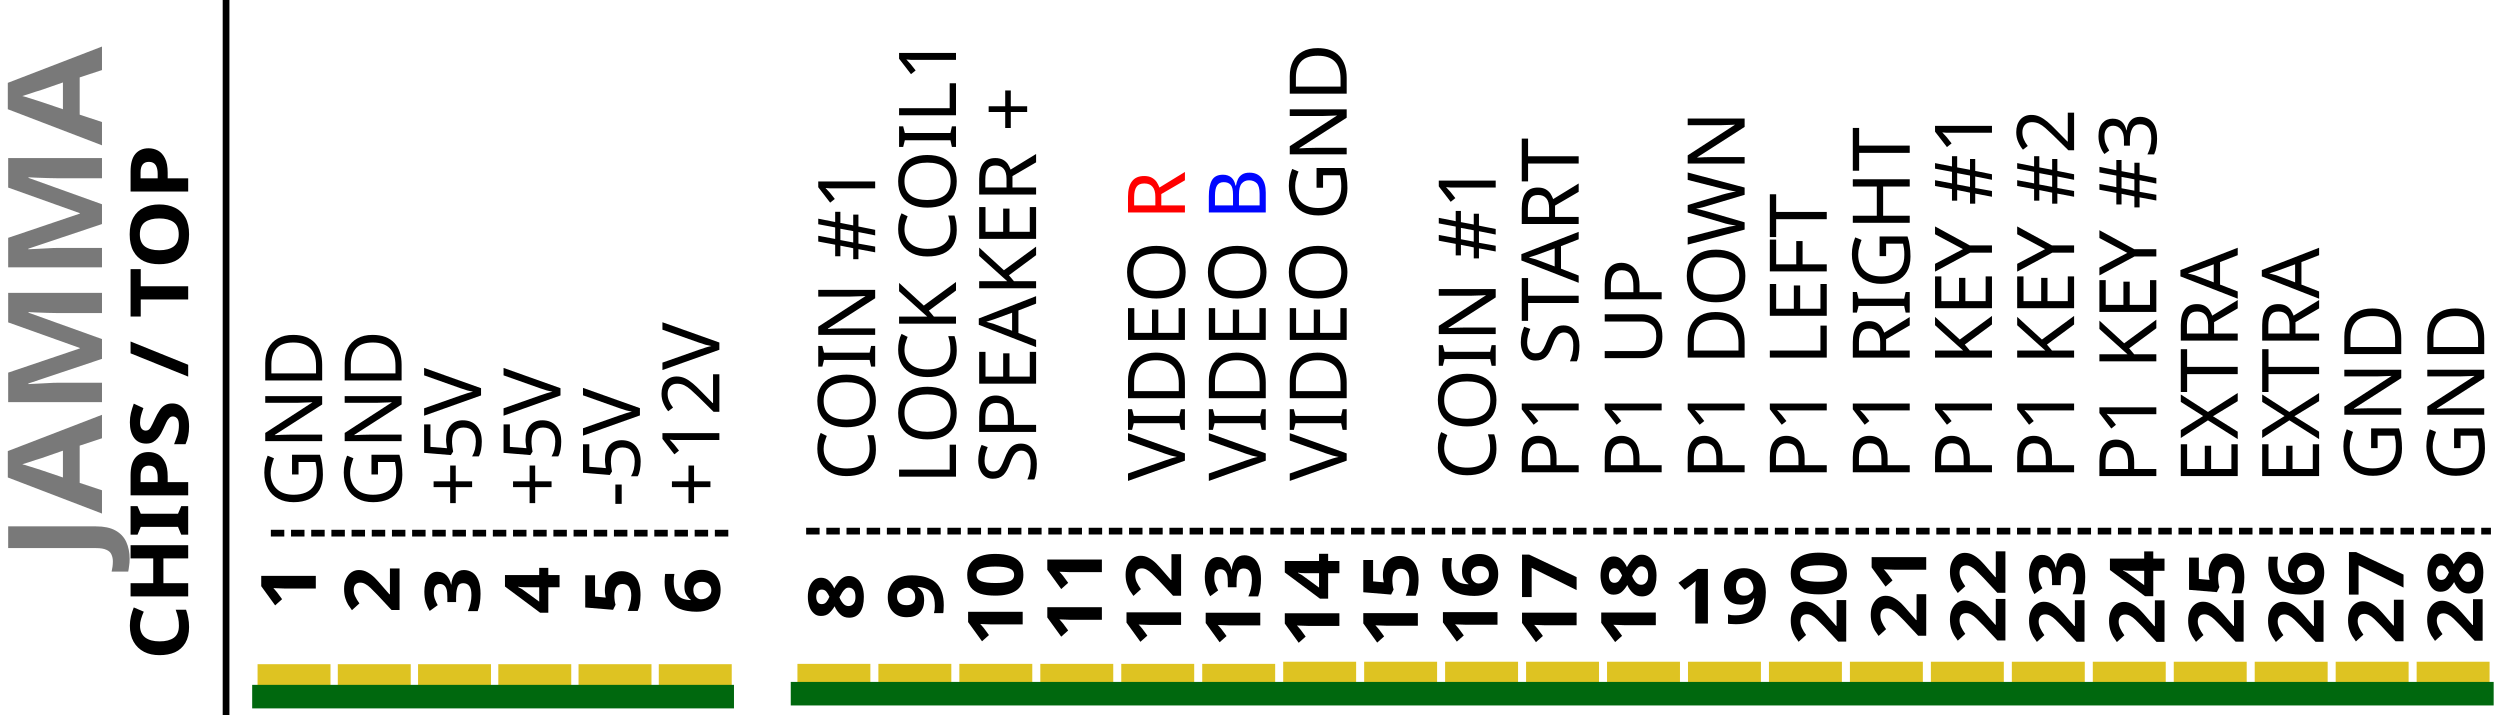
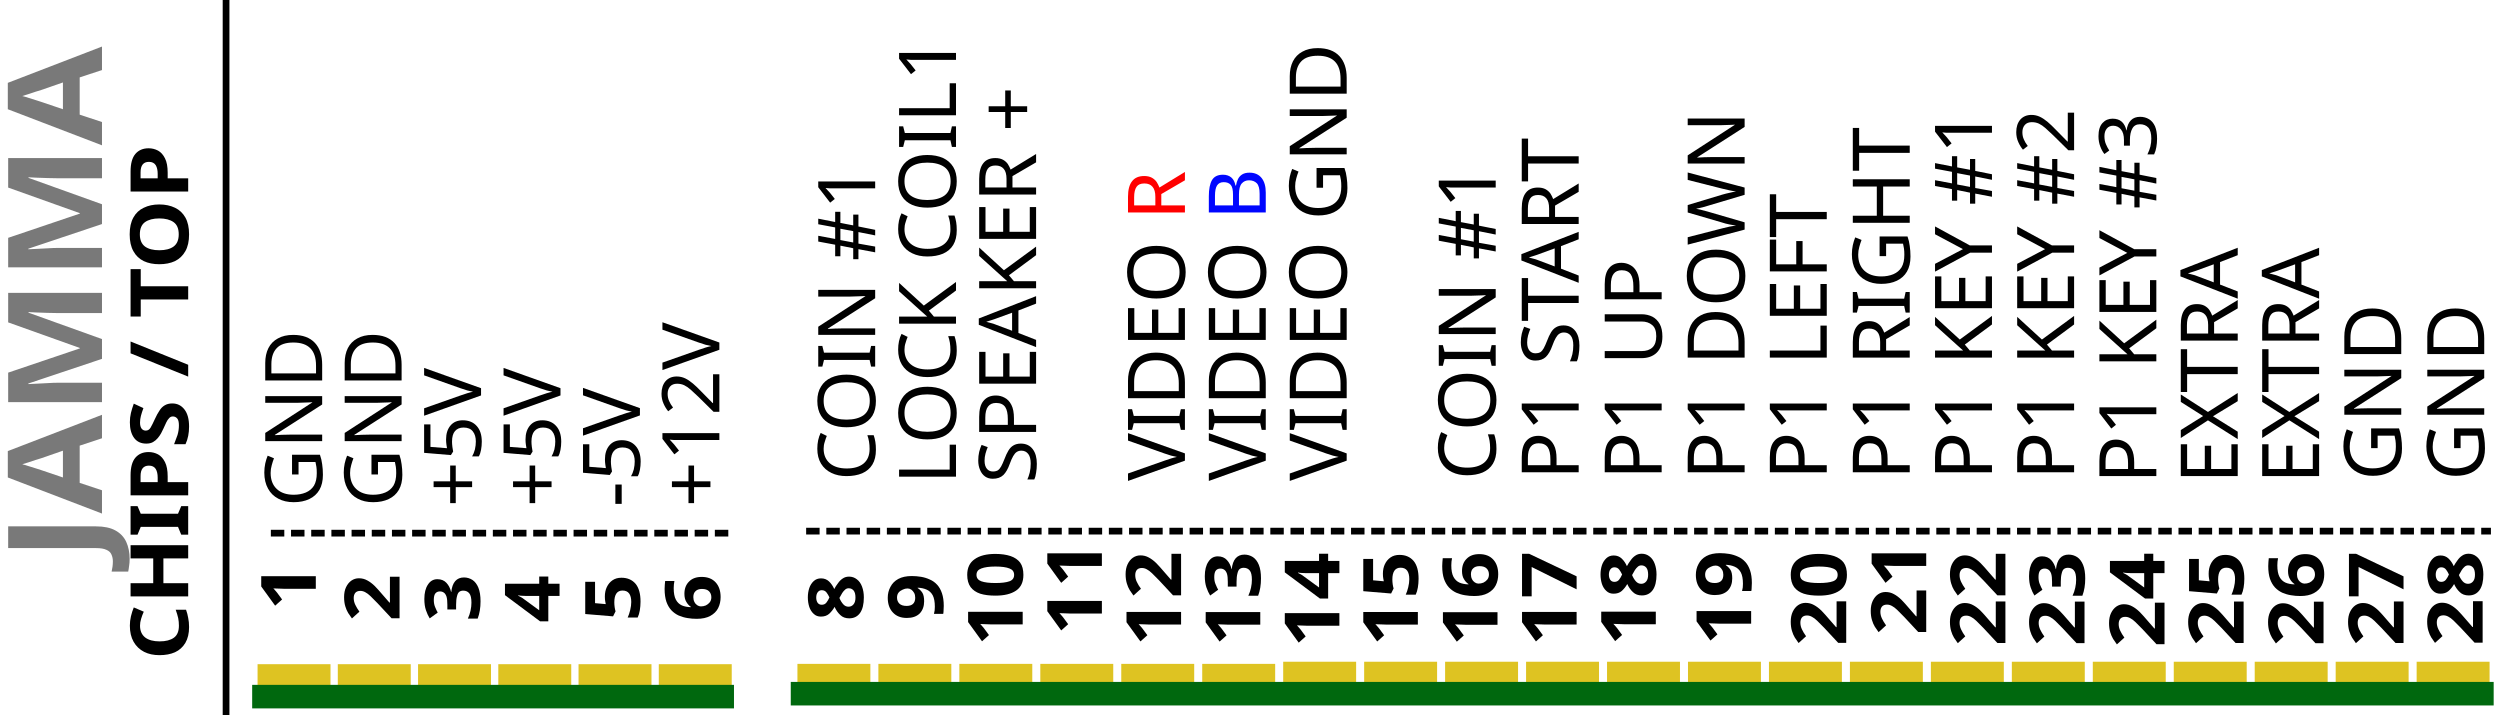
<svg xmlns="http://www.w3.org/2000/svg" width="209.969mm" height="60.025mm" viewBox="0 0 209.969 60.025" version="1.1" id="svg5">
  <defs id="defs2" />
  <g id="layer1" transform="translate(-0.06683858,-0.01350759)">
    <text xml:space="preserve" style="font-style:normal;font-weight:normal;font-size:11.512px;line-height:1.25;font-family:sans-serif;fill:#000000;fill-opacity:1;stroke:none;stroke-width:0.288" x="-45.178" y="9.006" id="text1454" transform="matrix(0,-1.043002,0.9587709,0,0,0)">
      <tspan id="tspan1452" style="font-style:normal;font-variant:normal;font-weight:bold;font-stretch:normal;font-family:'Roboto Mono';-inkscape-font-specification:'Roboto Mono';fill:#797979;fill-opacity:1;stroke-width:0.288" x="-45.178" y="9.006">JAMMA</tspan>
    </text>
    <text xml:space="preserve" style="font-style:normal;font-weight:normal;font-size:7.056px;line-height:1.25;font-family:sans-serif;fill:#000000;fill-opacity:1;stroke:none;stroke-width:0.288" x="-53.175" y="16.553" id="text1454-4" transform="matrix(0,-1.043002,0.9587709,0,0,0)">
      <tspan id="tspan1452-3" style="font-style:normal;font-variant:normal;font-weight:bold;font-stretch:normal;font-size:7.056px;font-family:'Roboto Mono';-inkscape-font-specification:'Roboto Mono';stroke-width:0.288" x="-53.175" y="16.553">CHIPS / TOP</tspan>
    </text>
-     <text xml:space="preserve" style="font-style:normal;font-weight:normal;font-size:6.703px;line-height:1.25;font-family:sans-serif;fill:#000000;fill-opacity:1;stroke:none;stroke-width:0.288" x="-49.154" y="27.732" id="text1454-4-4" transform="matrix(0,-1.043002,0.9587709,0,0,0)">
-       <tspan id="tspan1452-3-3" style="font-style:normal;font-variant:normal;font-weight:bold;font-stretch:normal;font-size:6.703px;font-family:'Roboto Mono';-inkscape-font-specification:'Roboto Mono';stroke-width:0.288" x="-49.154" y="27.732">1</tspan>
+     <text xml:space="preserve" style="font-style:normal;font-weight:normal;font-size:6.703px;line-height:1.25;font-family:sans-serif;fill:#000000;fill-opacity:1;stroke:none;stroke-width:0.288" x="-49.176" y="27.732" id="text1454-4-4" transform="matrix(0,-1.043002,0.9587709,0,0,0)">
+       <tspan id="tspan1452-3-3" style="font-style:normal;font-variant:normal;font-weight:bold;font-stretch:normal;font-size:6.703px;font-family:'Roboto Mono';-inkscape-font-specification:'Roboto Mono';stroke-width:0.288" x="-49.176" y="27.732">1</tspan>
    </text>
    <rect style="fill:#dec322;fill-opacity:1;stroke:none;stroke-width:0.847" id="rect13264" width="6.126" height="2.394" x="21.699" y="55.797" />
    <rect style="fill:#dec322;fill-opacity:1;stroke:none;stroke-width:0.847" id="rect13264-3" width="6.126" height="2.394" x="28.438" y="55.797" />
    <rect style="fill:#dec322;fill-opacity:1;stroke:none;stroke-width:0.847" id="rect13264-3-0" width="6.126" height="2.394" x="35.178" y="55.797" />
    <rect style="fill:#dec322;fill-opacity:1;stroke:none;stroke-width:0.847" id="rect13264-3-8" width="6.126" height="2.394" x="41.918" y="55.797" />
    <rect style="fill:#dec322;fill-opacity:1;stroke:none;stroke-width:0.847" id="rect13264-3-6" width="6.126" height="2.394" x="48.657" y="55.797" />
    <rect style="fill:#dec322;fill-opacity:1;stroke:none;stroke-width:0.847" id="rect13264-3-7" width="6.126" height="2.394" x="55.397" y="55.797" />
    <rect style="fill:#dec322;fill-opacity:1;stroke:none;stroke-width:0.847" id="rect13264-7" width="6.126" height="2.394" x="67.041" y="55.77" />
    <rect style="fill:#dec322;fill-opacity:1;stroke:none;stroke-width:0.847" id="rect13264-3-2" width="6.126" height="2.394" x="73.84" y="55.77" />
    <rect style="fill:#dec322;fill-opacity:1;stroke:none;stroke-width:0.847" id="rect13264-3-0-0" width="6.126" height="2.394" x="80.64" y="55.77" />
    <rect style="fill:#dec322;fill-opacity:1;stroke:none;stroke-width:0.847" id="rect13264-3-8-0" width="6.126" height="2.394" x="87.44" y="55.77" />
    <rect style="fill:#dec322;fill-opacity:1;stroke:none;stroke-width:0.847" id="rect13264-3-6-5" width="6.126" height="2.394" x="94.239" y="55.77" />
    <rect style="fill:#dec322;fill-opacity:1;stroke:none;stroke-width:0.847" id="rect13264-3-7-3" width="6.126" height="2.394" x="101.039" y="55.77" />
    <rect style="fill:#00680e;fill-opacity:1;stroke:none;stroke-width:0.794" id="rect12860" width="40.466" height="1.977" x="21.246" y="57.533" />
    <rect style="fill:#dec322;fill-opacity:1;stroke:none;stroke-width:0.847" id="rect13264-0" width="6.126" height="2.394" x="107.839" y="55.591" />
    <rect style="fill:#dec322;fill-opacity:1;stroke:none;stroke-width:0.847" id="rect13264-3-73" width="6.126" height="2.394" x="114.639" y="55.591" />
    <rect style="fill:#dec322;fill-opacity:1;stroke:none;stroke-width:0.847" id="rect13264-3-0-08" width="6.126" height="2.394" x="121.438" y="55.591" />
    <rect style="fill:#dec322;fill-opacity:1;stroke:none;stroke-width:0.847" id="rect13264-3-8-6" width="6.126" height="2.394" x="128.238" y="55.591" />
    <rect style="fill:#dec322;fill-opacity:1;stroke:none;stroke-width:0.847" id="rect13264-3-6-0" width="6.126" height="2.394" x="135.038" y="55.591" />
    <rect style="fill:#dec322;fill-opacity:1;stroke:none;stroke-width:0.847" id="rect13264-3-7-2" width="6.126" height="2.394" x="141.837" y="55.591" />
    <rect style="fill:#dec322;fill-opacity:1;stroke:none;stroke-width:0.847" id="rect13264-1" width="6.126" height="2.394" x="148.637" y="55.591" />
    <rect style="fill:#dec322;fill-opacity:1;stroke:none;stroke-width:0.847" id="rect13264-3-61" width="6.126" height="2.394" x="155.437" y="55.591" />
    <rect style="fill:#dec322;fill-opacity:1;stroke:none;stroke-width:0.847" id="rect13264-3-0-7" width="6.126" height="2.394" x="162.237" y="55.591" />
    <rect style="fill:#dec322;fill-opacity:1;stroke:none;stroke-width:0.847" id="rect13264-3-8-8" width="6.126" height="2.394" x="169.036" y="55.591" />
    <rect style="fill:#dec322;fill-opacity:1;stroke:none;stroke-width:0.847" id="rect13264-3-6-3" width="6.126" height="2.394" x="175.836" y="55.591" />
    <rect style="fill:#dec322;fill-opacity:1;stroke:none;stroke-width:0.847" id="rect13264-3-7-6" width="6.126" height="2.394" x="182.636" y="55.591" />
    <rect style="fill:#dec322;fill-opacity:1;stroke:none;stroke-width:0.847" id="rect13264-37" width="6.126" height="2.394" x="189.435" y="55.591" />
    <rect style="fill:#dec322;fill-opacity:1;stroke:none;stroke-width:0.847" id="rect13264-3-62" width="6.126" height="2.394" x="196.235" y="55.591" />
    <rect style="fill:#dec322;fill-opacity:1;stroke:none;stroke-width:0.847" id="rect13264-3-0-71" width="6.126" height="2.394" x="203.035" y="55.591" />
    <rect style="fill:#00680e;fill-opacity:1;stroke:none;stroke-width:0.793" id="rect12860-7" width="143.023" height="1.977" x="66.481" y="57.286" />
-     <text xml:space="preserve" style="font-style:normal;font-weight:normal;font-size:6.703px;line-height:1.25;font-family:sans-serif;fill:#000000;fill-opacity:1;stroke:none;stroke-width:0.288" x="-49.399" y="35.072" id="text1454-4-4-5" transform="matrix(0,-1.043002,0.9587709,0,0,0)">
-       <tspan id="tspan1452-3-3-0" style="font-style:normal;font-variant:normal;font-weight:bold;font-stretch:normal;font-size:6.703px;font-family:'Roboto Mono';-inkscape-font-specification:'Roboto Mono';stroke-width:0.288" x="-49.399" y="35.072">2</tspan>
-     </text>
-     <text xml:space="preserve" style="font-style:normal;font-weight:normal;font-size:6.703px;line-height:1.25;font-family:sans-serif;fill:#000000;fill-opacity:1;stroke:none;stroke-width:0.288" x="-49.477" y="42.099" id="text1454-4-4-2" transform="matrix(0,-1.043002,0.9587709,0,0,0)">
-       <tspan id="tspan1452-3-3-6" style="font-style:normal;font-variant:normal;font-weight:bold;font-stretch:normal;font-size:6.703px;font-family:'Roboto Mono';-inkscape-font-specification:'Roboto Mono';stroke-width:0.288" x="-49.477" y="42.099">3</tspan>
-     </text>
-     <text xml:space="preserve" style="font-style:normal;font-weight:normal;font-size:6.703px;line-height:1.25;font-family:sans-serif;fill:#000000;fill-opacity:1;stroke:none;stroke-width:0.288" x="-49.459" y="49.088" id="text1454-4-4-7" transform="matrix(0,-1.043002,0.9587709,0,0,0)">
-       <tspan id="tspan1452-3-3-8" style="font-style:normal;font-variant:normal;font-weight:bold;font-stretch:normal;font-size:6.703px;font-family:'Roboto Mono';-inkscape-font-specification:'Roboto Mono';stroke-width:0.288" x="-49.459" y="49.088">4</tspan>
-     </text>
-     <text xml:space="preserve" style="font-style:normal;font-weight:normal;font-size:6.703px;line-height:1.25;font-family:sans-serif;fill:#000000;fill-opacity:1;stroke:none;stroke-width:0.288" x="-49.538" y="56.116" id="text1454-4-4-29" transform="matrix(0,-1.043002,0.9587709,0,0,0)">
-       <tspan id="tspan1452-3-3-5" style="font-style:normal;font-variant:normal;font-weight:bold;font-stretch:normal;font-size:6.703px;font-family:'Roboto Mono';-inkscape-font-specification:'Roboto Mono';stroke-width:0.288" x="-49.538" y="56.116">5</tspan>
-     </text>
-     <text xml:space="preserve" style="font-style:normal;font-weight:normal;font-size:6.703px;line-height:1.25;font-family:sans-serif;fill:#000000;fill-opacity:1;stroke:none;stroke-width:0.288" x="-49.507" y="63.13" id="text1454-4-4-73" transform="matrix(0,-1.043002,0.9587709,0,0,0)">
-       <tspan id="tspan1452-3-3-2" style="font-style:normal;font-variant:normal;font-weight:bold;font-stretch:normal;font-size:6.703px;font-family:'Roboto Mono';-inkscape-font-specification:'Roboto Mono';stroke-width:0.288" x="-49.507" y="63.13">6</tspan>
-     </text>
-     <text xml:space="preserve" style="font-style:normal;font-weight:normal;font-size:6.703px;line-height:1.25;font-family:sans-serif;fill:#000000;fill-opacity:1;stroke:none;stroke-width:0.288" x="-49.989" y="75.677" id="text1454-4-4-57" transform="matrix(0,-1.043002,0.9587709,0,0,0)">
-       <tspan id="tspan1452-3-3-1" style="font-style:normal;font-variant:normal;font-weight:bold;font-stretch:normal;font-size:6.703px;font-family:'Roboto Mono';-inkscape-font-specification:'Roboto Mono';stroke-width:0.288" x="-49.989" y="75.677">8</tspan>
-     </text>
-     <text xml:space="preserve" style="font-style:normal;font-weight:normal;font-size:6.703px;line-height:1.25;font-family:sans-serif;fill:#000000;fill-opacity:1;stroke:none;stroke-width:0.288" x="-49.933" y="82.678" id="text1454-4-4-5-9" transform="matrix(0,-1.043002,0.9587709,0,0,0)">
-       <tspan id="tspan1452-3-3-0-0" style="font-style:normal;font-variant:normal;font-weight:bold;font-stretch:normal;font-size:6.703px;font-family:'Roboto Mono';-inkscape-font-specification:'Roboto Mono';stroke-width:0.288" x="-49.933" y="82.678">9</tspan>
+     <text xml:space="preserve" style="font-style:normal;font-weight:normal;font-size:6.703px;line-height:1.25;font-family:sans-serif;fill:#000000;fill-opacity:1;stroke:none;stroke-width:0.288" x="-50.063" y="35.072" id="text1454-4-4-5" transform="matrix(0,-1.043002,0.9587709,0,0,0)">
+       <tspan id="tspan1452-3-3-0" style="font-style:normal;font-variant:normal;font-weight:bold;font-stretch:normal;font-size:6.703px;font-family:'Roboto Mono';-inkscape-font-specification:'Roboto Mono';stroke-width:0.288" x="-50.063" y="35.072">2</tspan>
+     </text>
+     <text xml:space="preserve" style="font-style:normal;font-weight:normal;font-size:6.703px;line-height:1.25;font-family:sans-serif;fill:#000000;fill-opacity:1;stroke:none;stroke-width:0.288" x="-50.073" y="42.099" id="text1454-4-4-2" transform="matrix(0,-1.043002,0.9587709,0,0,0)">
+       <tspan id="tspan1452-3-3-6" style="font-style:normal;font-variant:normal;font-weight:bold;font-stretch:normal;font-size:6.703px;font-family:'Roboto Mono';-inkscape-font-specification:'Roboto Mono';stroke-width:0.288" x="-50.073" y="42.099">3</tspan>
+     </text>
+     <text xml:space="preserve" style="font-style:normal;font-weight:normal;font-size:6.703px;line-height:1.25;font-family:sans-serif;fill:#000000;fill-opacity:1;stroke:none;stroke-width:0.288" x="-50.158" y="49.088" id="text1454-4-4-7" transform="matrix(0,-1.043002,0.9587709,0,0,0)">
+       <tspan id="tspan1452-3-3-8" style="font-style:normal;font-variant:normal;font-weight:bold;font-stretch:normal;font-size:6.703px;font-family:'Roboto Mono';-inkscape-font-specification:'Roboto Mono';stroke-width:0.288" x="-50.158" y="49.088">4</tspan>
+     </text>
+     <text xml:space="preserve" style="font-style:normal;font-weight:normal;font-size:6.703px;line-height:1.25;font-family:sans-serif;fill:#000000;fill-opacity:1;stroke:none;stroke-width:0.288" x="-50.067" y="56.116" id="text1454-4-4-29" transform="matrix(0,-1.043002,0.9587709,0,0,0)">
+       <tspan id="tspan1452-3-3-5" style="font-style:normal;font-variant:normal;font-weight:bold;font-stretch:normal;font-size:6.703px;font-family:'Roboto Mono';-inkscape-font-specification:'Roboto Mono';stroke-width:0.288" x="-50.067" y="56.116">5</tspan>
+     </text>
+     <text xml:space="preserve" style="font-style:normal;font-weight:normal;font-size:6.703px;line-height:1.25;font-family:sans-serif;fill:#000000;fill-opacity:1;stroke:none;stroke-width:0.288" x="-50.08" y="63.13" id="text1454-4-4-73" transform="matrix(0,-1.043002,0.9587709,0,0,0)">
+       <tspan id="tspan1452-3-3-2" style="font-style:normal;font-variant:normal;font-weight:bold;font-stretch:normal;font-size:6.703px;font-family:'Roboto Mono';-inkscape-font-specification:'Roboto Mono';stroke-width:0.288" x="-50.08" y="63.13">6</tspan>
+     </text>
+     <text xml:space="preserve" style="font-style:normal;font-weight:normal;font-size:6.703px;line-height:1.25;font-family:sans-serif;fill:#000000;fill-opacity:1;stroke:none;stroke-width:0.288" x="-50.04" y="75.677" id="text1454-4-4-57" transform="matrix(0,-1.043002,0.9587709,0,0,0)">
+       <tspan id="tspan1452-3-3-1" style="font-style:normal;font-variant:normal;font-weight:bold;font-stretch:normal;font-size:6.703px;font-family:'Roboto Mono';-inkscape-font-specification:'Roboto Mono';stroke-width:0.288" x="-50.04" y="75.677">8</tspan>
+     </text>
+     <text xml:space="preserve" style="font-style:normal;font-weight:normal;font-size:6.703px;line-height:1.25;font-family:sans-serif;fill:#000000;fill-opacity:1;stroke:none;stroke-width:0.288" x="-49.991" y="82.678" id="text1454-4-4-5-9" transform="matrix(0,-1.043002,0.9587709,0,0,0)">
+       <tspan id="tspan1452-3-3-0-0" style="font-style:normal;font-variant:normal;font-weight:bold;font-stretch:normal;font-size:6.703px;font-family:'Roboto Mono';-inkscape-font-specification:'Roboto Mono';stroke-width:0.288" x="-49.991" y="82.678">9</tspan>
    </text>
    <text xml:space="preserve" style="font-style:normal;font-weight:normal;font-size:6.703px;line-height:1.25;font-family:sans-serif;fill:#000000;fill-opacity:1;stroke:none;stroke-width:0.288" x="-52.043" y="89.656" id="text1454-4-4-2-3" transform="matrix(0,-1.043002,0.9587709,0,0,0)">
      <tspan id="tspan1452-3-3-6-0" style="font-style:normal;font-variant:normal;font-weight:bold;font-stretch:normal;font-size:6.703px;font-family:'Roboto Mono';-inkscape-font-specification:'Roboto Mono';stroke-width:0.288" x="-52.043" y="89.656">10</tspan>
    </text>
-     <text xml:space="preserve" style="font-style:normal;font-weight:normal;font-size:6.703px;line-height:1.25;font-family:sans-serif;fill:#000000;fill-opacity:1;stroke:none;stroke-width:0.288" x="-51.673" y="96.595" id="text1454-4-4-7-8" transform="matrix(0,-1.043002,0.9587709,0,0,0)">
-       <tspan id="tspan1452-3-3-8-6" style="font-style:normal;font-variant:normal;font-weight:bold;font-stretch:normal;font-size:6.703px;font-family:'Roboto Mono';-inkscape-font-specification:'Roboto Mono';stroke-width:0.288" x="-51.673" y="96.595">11</tspan>
-     </text>
-     <text xml:space="preserve" style="font-style:normal;font-weight:normal;font-size:6.703px;line-height:1.25;font-family:sans-serif;fill:#000000;fill-opacity:1;stroke:none;stroke-width:0.288" x="-52.086" y="103.531" id="text1454-4-4-29-4" transform="matrix(0,-1.043002,0.9587709,0,0,0)">
-       <tspan id="tspan1452-3-3-5-5" style="font-style:normal;font-variant:normal;font-weight:bold;font-stretch:normal;font-size:6.703px;font-family:'Roboto Mono';-inkscape-font-specification:'Roboto Mono';stroke-width:0.288" x="-52.086" y="103.531">12</tspan>
-     </text>
-     <text xml:space="preserve" style="font-style:normal;font-weight:normal;font-size:6.703px;line-height:1.25;font-family:sans-serif;fill:#000000;fill-opacity:1;stroke:none;stroke-width:0.288" x="-52.121" y="110.466" id="text1454-4-4-73-7" transform="matrix(0,-1.043002,0.9587709,0,0,0)">
-       <tspan id="tspan1452-3-3-2-8" style="font-style:normal;font-variant:normal;font-weight:bold;font-stretch:normal;font-size:6.703px;font-family:'Roboto Mono';-inkscape-font-specification:'Roboto Mono';stroke-width:0.288" x="-52.121" y="110.466">13</tspan>
-     </text>
-     <text xml:space="preserve" style="font-style:normal;font-weight:normal;font-size:6.703px;line-height:1.25;font-family:sans-serif;fill:#000000;fill-opacity:1;stroke:none;stroke-width:0.288" x="-52.164" y="117.402" id="text1454-4-4-4" transform="matrix(0,-1.043002,0.9587709,0,0,0)">
-       <tspan id="tspan1452-3-3-7" style="font-style:normal;font-variant:normal;font-weight:bold;font-stretch:normal;font-size:6.703px;font-family:'Roboto Mono';-inkscape-font-specification:'Roboto Mono';stroke-width:0.288" x="-52.164" y="117.402">14</tspan>
-     </text>
-     <text xml:space="preserve" style="font-style:normal;font-weight:normal;font-size:6.703px;line-height:1.25;font-family:sans-serif;fill:#000000;fill-opacity:1;stroke:none;stroke-width:0.288" x="-52.148" y="124.272" id="text1454-4-4-5-3" transform="matrix(0,-1.043002,0.9587709,0,0,0)">
-       <tspan id="tspan1452-3-3-0-1" style="font-style:normal;font-variant:normal;font-weight:bold;font-stretch:normal;font-size:6.703px;font-family:'Roboto Mono';-inkscape-font-specification:'Roboto Mono';stroke-width:0.288" x="-52.148" y="124.272">15</tspan>
-     </text>
-     <text xml:space="preserve" style="font-style:normal;font-weight:normal;font-size:6.703px;line-height:1.25;font-family:sans-serif;fill:#000000;fill-opacity:1;stroke:none;stroke-width:0.288" x="-52.07" y="131.247" id="text1454-4-4-2-8" transform="matrix(0,-1.043002,0.9587709,0,0,0)">
-       <tspan id="tspan1452-3-3-6-3" style="font-style:normal;font-variant:normal;font-weight:bold;font-stretch:normal;font-size:6.703px;font-family:'Roboto Mono';-inkscape-font-specification:'Roboto Mono';stroke-width:0.288" x="-52.07" y="131.247">16</tspan>
-     </text>
-     <text xml:space="preserve" style="font-style:normal;font-weight:normal;font-size:6.703px;line-height:1.25;font-family:sans-serif;fill:#000000;fill-opacity:1;stroke:none;stroke-width:0.288" x="-52.115" y="138.182" id="text1454-4-4-7-5" transform="matrix(0,-1.043002,0.9587709,0,0,0)">
-       <tspan id="tspan1452-3-3-8-4" style="font-style:normal;font-variant:normal;font-weight:bold;font-stretch:normal;font-size:6.703px;font-family:'Roboto Mono';-inkscape-font-specification:'Roboto Mono';stroke-width:0.288" x="-52.115" y="138.182">17</tspan>
-     </text>
-     <text xml:space="preserve" style="font-style:normal;font-weight:normal;font-size:6.703px;line-height:1.25;font-family:sans-serif;fill:#000000;fill-opacity:1;stroke:none;stroke-width:0.288" x="-52.105" y="145.118" id="text1454-4-4-29-9" transform="matrix(0,-1.043002,0.9587709,0,0,0)">
-       <tspan id="tspan1452-3-3-5-0" style="font-style:normal;font-variant:normal;font-weight:bold;font-stretch:normal;font-size:6.703px;font-family:'Roboto Mono';-inkscape-font-specification:'Roboto Mono';stroke-width:0.288" x="-52.105" y="145.118">18</tspan>
-     </text>
-     <text xml:space="preserve" style="font-style:normal;font-weight:normal;font-size:6.703px;line-height:1.25;font-family:sans-serif;fill:#000000;fill-opacity:1;stroke:none;stroke-width:0.288" x="134.827" y="54.636" id="text1454-4-4-73-8" transform="scale(1.043002,0.9587709)">
-       <tspan id="tspan1452-3-3-2-86" style="font-style:normal;font-variant:normal;font-weight:bold;font-stretch:normal;font-size:6.703px;font-family:'Roboto Mono';-inkscape-font-specification:'Roboto Mono';stroke-width:0.288" x="134.827" y="54.636">19</tspan>
-     </text>
-     <text xml:space="preserve" style="font-style:normal;font-weight:normal;font-size:6.703px;line-height:1.25;font-family:sans-serif;fill:#000000;fill-opacity:1;stroke:none;stroke-width:0.288" x="-51.941" y="161.8" id="text1454-4-4-8" transform="matrix(0,-1.043002,0.9587709,0,0,0)">
-       <tspan id="tspan1452-3-3-12" style="font-style:normal;font-variant:normal;font-weight:bold;font-stretch:normal;font-size:6.703px;font-family:'Roboto Mono';-inkscape-font-specification:'Roboto Mono';stroke-width:0.288" x="-51.941" y="161.8">20</tspan>
-     </text>
-     <text xml:space="preserve" style="font-style:normal;font-weight:normal;font-size:6.703px;line-height:1.25;font-family:sans-serif;fill:#000000;fill-opacity:1;stroke:none;stroke-width:0.288" x="-51.474" y="168.804" id="text1454-4-4-5-7" transform="matrix(0,-1.043002,0.9587709,0,0,0)">
-       <tspan id="tspan1452-3-3-0-9" style="font-style:normal;font-variant:normal;font-weight:bold;font-stretch:normal;font-size:6.703px;font-family:'Roboto Mono';-inkscape-font-specification:'Roboto Mono';stroke-width:0.288" x="-51.474" y="168.804">21</tspan>
-     </text>
-     <text xml:space="preserve" style="font-style:normal;font-weight:normal;font-size:6.703px;line-height:1.25;font-family:sans-serif;fill:#000000;fill-opacity:1;stroke:none;stroke-width:0.288" x="-51.851" y="175.74" id="text1454-4-4-2-2" transform="matrix(0,-1.043002,0.9587709,0,0,0)">
-       <tspan id="tspan1452-3-3-6-8" style="font-style:normal;font-variant:normal;font-weight:bold;font-stretch:normal;font-size:6.703px;font-family:'Roboto Mono';-inkscape-font-specification:'Roboto Mono';stroke-width:0.288" x="-51.851" y="175.74">22</tspan>
-     </text>
-     <text xml:space="preserve" style="font-style:normal;font-weight:normal;font-size:6.703px;line-height:1.25;font-family:sans-serif;fill:#000000;fill-opacity:1;stroke:none;stroke-width:0.288" x="-51.953" y="182.675" id="text1454-4-4-7-2" transform="matrix(0,-1.043002,0.9587709,0,0,0)">
-       <tspan id="tspan1452-3-3-8-64" style="font-style:normal;font-variant:normal;font-weight:bold;font-stretch:normal;font-size:6.703px;font-family:'Roboto Mono';-inkscape-font-specification:'Roboto Mono';stroke-width:0.288" x="-51.953" y="182.675">23</tspan>
-     </text>
-     <text xml:space="preserve" style="font-style:normal;font-weight:normal;font-size:6.703px;line-height:1.25;font-family:sans-serif;fill:#000000;fill-opacity:1;stroke:none;stroke-width:0.288" x="-51.965" y="189.676" id="text1454-4-4-29-3" transform="matrix(0,-1.043002,0.9587709,0,0,0)">
-       <tspan id="tspan1452-3-3-5-2" style="font-style:normal;font-variant:normal;font-weight:bold;font-stretch:normal;font-size:6.703px;font-family:'Roboto Mono';-inkscape-font-specification:'Roboto Mono';stroke-width:0.288" x="-51.965" y="189.676">24</tspan>
-     </text>
-     <text xml:space="preserve" style="font-style:normal;font-weight:normal;font-size:6.703px;line-height:1.25;font-family:sans-serif;fill:#000000;fill-opacity:1;stroke:none;stroke-width:0.288" x="-51.949" y="196.612" id="text1454-4-4-73-1" transform="matrix(0,-1.043002,0.9587709,0,0,0)">
-       <tspan id="tspan1452-3-3-2-3" style="font-style:normal;font-variant:normal;font-weight:bold;font-stretch:normal;font-size:6.703px;font-family:'Roboto Mono';-inkscape-font-specification:'Roboto Mono';stroke-width:0.288" x="-51.949" y="196.612">25</tspan>
-     </text>
-     <text xml:space="preserve" style="font-style:normal;font-weight:normal;font-size:6.703px;line-height:1.25;font-family:sans-serif;fill:#000000;fill-opacity:1;stroke:none;stroke-width:0.288" x="-51.956" y="203.613" id="text1454-4-4-85" transform="matrix(0,-1.043002,0.9587709,0,0,0)">
-       <tspan id="tspan1452-3-3-3" style="font-style:normal;font-variant:normal;font-weight:bold;font-stretch:normal;font-size:6.703px;font-family:'Roboto Mono';-inkscape-font-specification:'Roboto Mono';stroke-width:0.288" x="-51.956" y="203.613">26</tspan>
-     </text>
-     <text xml:space="preserve" style="font-style:normal;font-weight:normal;font-size:6.703px;line-height:1.25;font-family:sans-serif;fill:#000000;fill-opacity:1;stroke:none;stroke-width:0.288" x="-51.916" y="210.614" id="text1454-4-4-5-2" transform="matrix(0,-1.043002,0.9587709,0,0,0)">
-       <tspan id="tspan1452-3-3-0-2" style="font-style:normal;font-variant:normal;font-weight:bold;font-stretch:normal;font-size:6.703px;font-family:'Roboto Mono';-inkscape-font-specification:'Roboto Mono';stroke-width:0.288" x="-51.916" y="210.614">27</tspan>
-     </text>
-     <text xml:space="preserve" style="font-style:normal;font-weight:normal;font-size:6.703px;line-height:1.25;font-family:sans-serif;fill:#000000;fill-opacity:1;stroke:none;stroke-width:0.288" x="-51.87" y="217.549" id="text1454-4-4-2-0" transform="matrix(0,-1.043002,0.9587709,0,0,0)">
-       <tspan id="tspan1452-3-3-6-9" style="font-style:normal;font-variant:normal;font-weight:bold;font-stretch:normal;font-size:6.703px;font-family:'Roboto Mono';-inkscape-font-specification:'Roboto Mono';stroke-width:0.288" x="-51.87" y="217.549">28</tspan>
+     <text xml:space="preserve" style="font-style:normal;font-weight:normal;font-size:6.703px;line-height:1.25;font-family:sans-serif;fill:#000000;fill-opacity:1;stroke:none;stroke-width:0.288" x="-51.169" y="96.595" id="text1454-4-4-7-8" transform="matrix(0,-1.043002,0.9587709,0,0,0)">
+       <tspan id="tspan1452-3-3-8-6" style="font-style:normal;font-variant:normal;font-weight:bold;font-stretch:normal;font-size:6.703px;font-family:'Roboto Mono';-inkscape-font-specification:'Roboto Mono';stroke-width:0.288" x="-51.169" y="96.595">11</tspan>
+     </text>
+     <text xml:space="preserve" style="font-style:normal;font-weight:normal;font-size:6.703px;line-height:1.25;font-family:sans-serif;fill:#000000;fill-opacity:1;stroke:none;stroke-width:0.288" x="-52.056" y="103.531" id="text1454-4-4-29-4" transform="matrix(0,-1.043002,0.9587709,0,0,0)">
+       <tspan id="tspan1452-3-3-5-5" style="font-style:normal;font-variant:normal;font-weight:bold;font-stretch:normal;font-size:6.703px;font-family:'Roboto Mono';-inkscape-font-specification:'Roboto Mono';stroke-width:0.288" x="-52.056" y="103.531">12</tspan>
+     </text>
+     <text xml:space="preserve" style="font-style:normal;font-weight:normal;font-size:6.703px;line-height:1.25;font-family:sans-serif;fill:#000000;fill-opacity:1;stroke:none;stroke-width:0.288" x="-52.066" y="110.466" id="text1454-4-4-73-7" transform="matrix(0,-1.043002,0.9587709,0,0,0)">
+       <tspan id="tspan1452-3-3-2-8" style="font-style:normal;font-variant:normal;font-weight:bold;font-stretch:normal;font-size:6.703px;font-family:'Roboto Mono';-inkscape-font-specification:'Roboto Mono';stroke-width:0.288" x="-52.066" y="110.466">13</tspan>
+     </text>
+     <text xml:space="preserve" style="font-style:normal;font-weight:normal;font-size:6.703px;line-height:1.25;font-family:sans-serif;fill:#000000;fill-opacity:1;stroke:none;stroke-width:0.288" x="-52.151" y="117.402" id="text1454-4-4-4" transform="matrix(0,-1.043002,0.9587709,0,0,0)">
+       <tspan id="tspan1452-3-3-7" style="font-style:normal;font-variant:normal;font-weight:bold;font-stretch:normal;font-size:6.703px;font-family:'Roboto Mono';-inkscape-font-specification:'Roboto Mono';stroke-width:0.288" x="-52.151" y="117.402">14</tspan>
+     </text>
+     <text xml:space="preserve" style="font-style:normal;font-weight:normal;font-size:6.703px;line-height:1.25;font-family:sans-serif;fill:#000000;fill-opacity:1;stroke:none;stroke-width:0.288" x="-52.06" y="124.272" id="text1454-4-4-5-3" transform="matrix(0,-1.043002,0.9587709,0,0,0)">
+       <tspan id="tspan1452-3-3-0-1" style="font-style:normal;font-variant:normal;font-weight:bold;font-stretch:normal;font-size:6.703px;font-family:'Roboto Mono';-inkscape-font-specification:'Roboto Mono';stroke-width:0.288" x="-52.06" y="124.272">15</tspan>
+     </text>
+     <text xml:space="preserve" style="font-style:normal;font-weight:normal;font-size:6.703px;line-height:1.25;font-family:sans-serif;fill:#000000;fill-opacity:1;stroke:none;stroke-width:0.288" x="-52.073" y="131.247" id="text1454-4-4-2-8" transform="matrix(0,-1.043002,0.9587709,0,0,0)">
+       <tspan id="tspan1452-3-3-6-3" style="font-style:normal;font-variant:normal;font-weight:bold;font-stretch:normal;font-size:6.703px;font-family:'Roboto Mono';-inkscape-font-specification:'Roboto Mono';stroke-width:0.288" x="-52.073" y="131.247">16</tspan>
+     </text>
+     <text xml:space="preserve" style="font-style:normal;font-weight:normal;font-size:6.703px;line-height:1.25;font-family:sans-serif;fill:#000000;fill-opacity:1;stroke:none;stroke-width:0.288" x="-52.053" y="138.182" id="text1454-4-4-7-5" transform="matrix(0,-1.043002,0.9587709,0,0,0)">
+       <tspan id="tspan1452-3-3-8-4" style="font-style:normal;font-variant:normal;font-weight:bold;font-stretch:normal;font-size:6.703px;font-family:'Roboto Mono';-inkscape-font-specification:'Roboto Mono';stroke-width:0.288" x="-52.053" y="138.182">17</tspan>
+     </text>
+     <text xml:space="preserve" style="font-style:normal;font-weight:normal;font-size:6.703px;line-height:1.25;font-family:sans-serif;fill:#000000;fill-opacity:1;stroke:none;stroke-width:0.288" x="-52.033" y="145.118" id="text1454-4-4-29-9" transform="matrix(0,-1.043002,0.9587709,0,0,0)">
+       <tspan id="tspan1452-3-3-5-0" style="font-style:normal;font-variant:normal;font-weight:bold;font-stretch:normal;font-size:6.703px;font-family:'Roboto Mono';-inkscape-font-specification:'Roboto Mono';stroke-width:0.288" x="-52.033" y="145.118">18</tspan>
+     </text>
+     <text xml:space="preserve" style="font-style:normal;font-weight:normal;font-size:6.703px;line-height:1.25;font-family:sans-serif;fill:#000000;fill-opacity:1;stroke:none;stroke-width:0.288" x="-51.984" y="153.47" id="text1454-4-4-73-8" transform="matrix(0,-1.043002,0.9587709,0,0,0)">
+       <tspan id="tspan1452-3-3-2-86" style="font-style:normal;font-variant:normal;font-weight:bold;font-stretch:normal;font-size:6.703px;font-family:'Roboto Mono';-inkscape-font-specification:'Roboto Mono';stroke-width:0.288" x="-51.984" y="153.47">19</tspan>
+     </text>
+     <text xml:space="preserve" style="font-style:normal;font-weight:normal;font-size:6.703px;line-height:1.25;font-family:sans-serif;fill:#000000;fill-opacity:1;stroke:none;stroke-width:0.288" x="-52.043" y="161.8" id="text1454-4-4-8" transform="matrix(0,-1.043002,0.9587709,0,0,0)">
+       <tspan id="tspan1452-3-3-12" style="font-style:normal;font-variant:normal;font-weight:bold;font-stretch:normal;font-size:6.703px;font-family:'Roboto Mono';-inkscape-font-specification:'Roboto Mono';stroke-width:0.288" x="-52.043" y="161.8">20</tspan>
+     </text>
+     <text xml:space="preserve" style="font-style:normal;font-weight:normal;font-size:6.703px;line-height:1.25;font-family:sans-serif;fill:#000000;fill-opacity:1;stroke:none;stroke-width:0.288" x="-51.169" y="168.804" id="text1454-4-4-5-7" transform="matrix(0,-1.043002,0.9587709,0,0,0)">
+       <tspan id="tspan1452-3-3-0-9" style="font-style:normal;font-variant:normal;font-weight:bold;font-stretch:normal;font-size:6.703px;font-family:'Roboto Mono';-inkscape-font-specification:'Roboto Mono';stroke-width:0.288" x="-51.169" y="168.804">21</tspan>
+     </text>
+     <text xml:space="preserve" style="font-style:normal;font-weight:normal;font-size:6.703px;line-height:1.25;font-family:sans-serif;fill:#000000;fill-opacity:1;stroke:none;stroke-width:0.288" x="-52.056" y="175.74" id="text1454-4-4-2-2" transform="matrix(0,-1.043002,0.9587709,0,0,0)">
+       <tspan id="tspan1452-3-3-6-8" style="font-style:normal;font-variant:normal;font-weight:bold;font-stretch:normal;font-size:6.703px;font-family:'Roboto Mono';-inkscape-font-specification:'Roboto Mono';stroke-width:0.288" x="-52.056" y="175.74">22</tspan>
+     </text>
+     <text xml:space="preserve" style="font-style:normal;font-weight:normal;font-size:6.703px;line-height:1.25;font-family:sans-serif;fill:#000000;fill-opacity:1;stroke:none;stroke-width:0.288" x="-52.066" y="182.675" id="text1454-4-4-7-2" transform="matrix(0,-1.043002,0.9587709,0,0,0)">
+       <tspan id="tspan1452-3-3-8-64" style="font-style:normal;font-variant:normal;font-weight:bold;font-stretch:normal;font-size:6.703px;font-family:'Roboto Mono';-inkscape-font-specification:'Roboto Mono';stroke-width:0.288" x="-52.066" y="182.675">23</tspan>
+     </text>
+     <text xml:space="preserve" style="font-style:normal;font-weight:normal;font-size:6.703px;line-height:1.25;font-family:sans-serif;fill:#000000;fill-opacity:1;stroke:none;stroke-width:0.288" x="-52.151" y="189.676" id="text1454-4-4-29-3" transform="matrix(0,-1.043002,0.9587709,0,0,0)">
+       <tspan id="tspan1452-3-3-5-2" style="font-style:normal;font-variant:normal;font-weight:bold;font-stretch:normal;font-size:6.703px;font-family:'Roboto Mono';-inkscape-font-specification:'Roboto Mono';stroke-width:0.288" x="-52.151" y="189.676">24</tspan>
+     </text>
+     <text xml:space="preserve" style="font-style:normal;font-weight:normal;font-size:6.703px;line-height:1.25;font-family:sans-serif;fill:#000000;fill-opacity:1;stroke:none;stroke-width:0.288" x="-52.06" y="196.612" id="text1454-4-4-73-1" transform="matrix(0,-1.043002,0.9587709,0,0,0)">
+       <tspan id="tspan1452-3-3-2-3" style="font-style:normal;font-variant:normal;font-weight:bold;font-stretch:normal;font-size:6.703px;font-family:'Roboto Mono';-inkscape-font-specification:'Roboto Mono';stroke-width:0.288" x="-52.06" y="196.612">25</tspan>
+     </text>
+     <text xml:space="preserve" style="font-style:normal;font-weight:normal;font-size:6.703px;line-height:1.25;font-family:sans-serif;fill:#000000;fill-opacity:1;stroke:none;stroke-width:0.288" x="-52.073" y="203.613" id="text1454-4-4-85" transform="matrix(0,-1.043002,0.9587709,0,0,0)">
+       <tspan id="tspan1452-3-3-3" style="font-style:normal;font-variant:normal;font-weight:bold;font-stretch:normal;font-size:6.703px;font-family:'Roboto Mono';-inkscape-font-specification:'Roboto Mono';stroke-width:0.288" x="-52.073" y="203.613">26</tspan>
+     </text>
+     <text xml:space="preserve" style="font-style:normal;font-weight:normal;font-size:6.703px;line-height:1.25;font-family:sans-serif;fill:#000000;fill-opacity:1;stroke:none;stroke-width:0.288" x="-52.053" y="210.614" id="text1454-4-4-5-2" transform="matrix(0,-1.043002,0.9587709,0,0,0)">
+       <tspan id="tspan1452-3-3-0-2" style="font-style:normal;font-variant:normal;font-weight:bold;font-stretch:normal;font-size:6.703px;font-family:'Roboto Mono';-inkscape-font-specification:'Roboto Mono';stroke-width:0.288" x="-52.053" y="210.614">27</tspan>
+     </text>
+     <text xml:space="preserve" style="font-style:normal;font-weight:normal;font-size:6.703px;line-height:1.25;font-family:sans-serif;fill:#000000;fill-opacity:1;stroke:none;stroke-width:0.288" x="-52.033" y="217.549" id="text1454-4-4-2-0" transform="matrix(0,-1.043002,0.9587709,0,0,0)">
+       <tspan id="tspan1452-3-3-6-9" style="font-style:normal;font-variant:normal;font-weight:bold;font-stretch:normal;font-size:6.703px;font-family:'Roboto Mono';-inkscape-font-specification:'Roboto Mono';stroke-width:0.288" x="-52.033" y="217.549">28</tspan>
    </text>
    <path style="fill:none;stroke:#000000;stroke-width:0.565;stroke-linecap:butt;stroke-linejoin:miter;stroke-miterlimit:4;stroke-dasharray:1.13, 0.565;stroke-dashoffset:0;stroke-opacity:1" d="M 67.773,44.622 H 209.274" id="path131212" />
    <path style="fill:none;stroke:#000000;stroke-width:0.565;stroke-linecap:butt;stroke-linejoin:miter;stroke-miterlimit:4;stroke-dasharray:1.13,0.565;stroke-opacity:1;stroke-dashoffset:0" d="m 22.815,44.792 38.689,0" id="path131212-8" />
    <path style="fill:none;stroke:#000000;stroke-width:0.565;stroke-linecap:butt;stroke-linejoin:miter;stroke-miterlimit:4;stroke-dasharray:none;stroke-dashoffset:0;stroke-opacity:1" d="M 19.053,61.629 V -2.852" id="path131212-8-2" />
    <text xml:space="preserve" style="font-style:normal;font-weight:normal;font-size:6.703px;line-height:1.25;font-family:sans-serif;fill:#000000;fill-opacity:1;stroke:none;stroke-width:0.265" x="-42.598" y="27.122" id="text151646" transform="rotate(-90)">
      <tspan id="tspan151644" style="font-style:normal;font-variant:normal;font-weight:normal;font-stretch:normal;font-size:6.703px;font-family:'Roboto Mono';-inkscape-font-specification:'Roboto Mono';stroke-width:0.265" x="-42.598" y="27.122">GND</tspan>
    </text>
    <text xml:space="preserve" style="font-style:normal;font-weight:normal;font-size:6.703px;line-height:1.25;font-family:sans-serif;fill:#000000;fill-opacity:1;stroke:none;stroke-width:0.265" x="-42.598" y="33.795" id="text151646-5" transform="rotate(-90)">
      <tspan id="tspan151644-1" style="font-style:normal;font-variant:normal;font-weight:normal;font-stretch:normal;font-size:6.703px;font-family:'Roboto Mono';-inkscape-font-specification:'Roboto Mono';stroke-width:0.265" x="-42.598" y="33.795">GND</tspan>
    </text>
    <text xml:space="preserve" style="font-style:normal;font-weight:normal;font-size:6.703px;line-height:1.25;font-family:sans-serif;fill:#000000;fill-opacity:1;stroke:none;stroke-width:0.265" x="-42.598" y="40.467" id="text151646-57" transform="rotate(-90)">
      <tspan id="tspan151644-17" style="font-style:normal;font-variant:normal;font-weight:normal;font-stretch:normal;font-size:6.703px;font-family:'Roboto Mono';-inkscape-font-specification:'Roboto Mono';stroke-width:0.265" x="-42.598" y="40.467">+5V</tspan>
    </text>
    <text xml:space="preserve" style="font-style:normal;font-weight:normal;font-size:6.703px;line-height:1.25;font-family:sans-serif;fill:#000000;fill-opacity:1;stroke:none;stroke-width:0.265" x="-42.598" y="47.139" id="text151646-54" transform="rotate(-90)">
      <tspan id="tspan151644-3" style="font-style:normal;font-variant:normal;font-weight:normal;font-stretch:normal;font-size:6.703px;font-family:'Roboto Mono';-inkscape-font-specification:'Roboto Mono';stroke-width:0.265" x="-42.598" y="47.139">+5V</tspan>
    </text>
    <text xml:space="preserve" style="font-style:normal;font-weight:normal;font-size:6.703px;line-height:1.25;font-family:sans-serif;fill:#000000;fill-opacity:1;stroke:none;stroke-width:0.265" x="-42.598" y="53.811" id="text151646-6" transform="rotate(-90)">
      <tspan id="tspan151644-2" style="font-style:normal;font-variant:normal;font-weight:normal;font-stretch:normal;font-size:6.703px;font-family:'Roboto Mono';-inkscape-font-specification:'Roboto Mono';stroke-width:0.265" x="-42.598" y="53.811">-5V</tspan>
    </text>
    <text xml:space="preserve" style="font-style:normal;font-weight:normal;font-size:6.703px;line-height:1.25;font-family:sans-serif;fill:#000000;fill-opacity:1;stroke:none;stroke-width:0.265" x="-42.598" y="60.483" id="text151646-1" transform="rotate(-90)">
      <tspan id="tspan151644-8" style="font-style:normal;font-variant:normal;font-weight:normal;font-stretch:normal;font-size:6.703px;font-family:'Roboto Mono';-inkscape-font-specification:'Roboto Mono';stroke-width:0.265" x="-42.598" y="60.483">+12V</tspan>
    </text>
    <text xml:space="preserve" style="font-style:normal;font-weight:normal;font-size:6.703px;line-height:1.25;font-family:sans-serif;fill:#000000;fill-opacity:1;stroke:none;stroke-width:0.265" x="-40.407" y="73.569" id="text151646-8" transform="rotate(-90)">
      <tspan id="tspan151644-9" style="font-style:normal;font-variant:normal;font-weight:normal;font-stretch:normal;font-size:6.703px;font-family:'Roboto Mono';-inkscape-font-specification:'Roboto Mono';stroke-width:0.265" x="-40.407" y="73.569">COIN #1</tspan>
    </text>
    <text xml:space="preserve" style="font-style:normal;font-weight:normal;font-size:6.703px;line-height:1.25;font-family:sans-serif;fill:#000000;fill-opacity:1;stroke:none;stroke-width:0.265" x="-40.705" y="80.359" id="text151646-5-0" transform="rotate(-90)">
      <tspan id="tspan151644-1-5" style="font-style:normal;font-variant:normal;font-weight:normal;font-stretch:normal;font-size:6.703px;font-family:'Roboto Mono';-inkscape-font-specification:'Roboto Mono';stroke-width:0.265" x="-40.705" y="80.359">LOCK COIL1</tspan>
    </text>
    <text xml:space="preserve" style="font-style:normal;font-weight:normal;font-size:6.703px;line-height:1.25;font-family:sans-serif;fill:#000000;fill-opacity:1;stroke:none;stroke-width:0.265" x="-40.63" y="87.083" id="text151646-57-2" transform="rotate(-90)">
      <tspan id="tspan151644-17-9" style="font-style:normal;font-variant:normal;font-weight:normal;font-stretch:normal;font-size:6.703px;font-family:'Roboto Mono';-inkscape-font-specification:'Roboto Mono';stroke-width:0.265" x="-40.63" y="87.083">SPEAKER +</tspan>
    </text>
    <text xml:space="preserve" style="font-style:normal;font-weight:normal;font-size:6.703px;line-height:1.25;font-family:sans-serif;fill:#000000;fill-opacity:1;stroke:none;stroke-width:0.265" x="-40.289" y="93.873" id="text151646-54-6" transform="rotate(-90)">
      <tspan id="tspan151644-3-5" style="font-style:normal;font-variant:normal;font-weight:normal;font-stretch:normal;font-size:6.703px;font-family:'Roboto Mono';-inkscape-font-specification:'Roboto Mono';stroke-width:0.265" x="-40.289" y="93.873" />
    </text>
    <text xml:space="preserve" style="font-style:normal;font-weight:normal;font-size:6.703px;line-height:1.25;font-family:sans-serif;fill:#000000;fill-opacity:1;stroke:none;stroke-width:0.265" x="-40.407" y="99.588" id="text151646-6-2" transform="rotate(-90)">
      <tspan id="tspan151644-2-8" style="font-style:normal;font-variant:normal;font-weight:normal;font-stretch:normal;font-size:6.703px;font-family:'Roboto Mono';-inkscape-font-specification:'Roboto Mono';stroke-width:0.265" x="-40.407" y="99.588">VIDEO <tspan style="fill:#ff0000;fill-opacity:1" id="tspan232694">R</tspan>
      </tspan>
    </text>
    <text xml:space="preserve" style="font-style:normal;font-weight:normal;font-size:6.703px;line-height:1.25;font-family:sans-serif;fill:#000000;fill-opacity:1;stroke:none;stroke-width:0.265" x="-40.407" y="106.378" id="text151646-1-5" transform="rotate(-90)">
      <tspan id="tspan151644-8-5" style="font-style:normal;font-variant:normal;font-weight:normal;font-stretch:normal;font-size:6.703px;font-family:'Roboto Mono';-inkscape-font-specification:'Roboto Mono';stroke-width:0.265" x="-40.407" y="106.378">VIDEO <tspan style="fill:#0006ff;fill-opacity:1" id="tspan233796">B</tspan>
      </tspan>
    </text>
    <text xml:space="preserve" style="font-style:normal;font-weight:normal;font-size:6.703px;line-height:1.25;font-family:sans-serif;fill:#000000;fill-opacity:1;stroke:none;stroke-width:0.265" x="-40.407" y="113.168" id="text151646-81" transform="rotate(-90)">
      <tspan id="tspan151644-5" style="font-style:normal;font-variant:normal;font-weight:normal;font-stretch:normal;font-size:6.703px;font-family:'Roboto Mono';-inkscape-font-specification:'Roboto Mono';stroke-width:0.265" x="-40.407" y="113.168">VIDEO GND</tspan>
    </text>
    <text xml:space="preserve" style="font-style:normal;font-weight:normal;font-size:6.703px;line-height:1.25;font-family:sans-serif;fill:#000000;fill-opacity:1;stroke:none;stroke-width:0.265" x="-40.738" y="121.032" id="text151646-5-3" transform="rotate(-90)">
      <tspan id="tspan151644-1-3" style="font-style:normal;font-variant:normal;font-weight:normal;font-stretch:normal;font-size:6.703px;font-family:'Roboto Mono';-inkscape-font-specification:'Roboto Mono';stroke-width:0.265" x="-40.738" y="121.032" />
    </text>
    <text xml:space="preserve" style="font-style:normal;font-weight:normal;font-size:6.703px;line-height:1.25;font-family:sans-serif;fill:#000000;fill-opacity:1;stroke:none;stroke-width:0.265" x="-40.335" y="125.689" id="text151646-57-4" transform="rotate(-90)">
      <tspan id="tspan151644-17-4" style="font-style:normal;font-variant:normal;font-weight:normal;font-stretch:normal;font-size:6.703px;font-family:'Roboto Mono';-inkscape-font-specification:'Roboto Mono';stroke-width:0.265" x="-40.335" y="125.689">COIN #1</tspan>
    </text>
    <text xml:space="preserve" style="font-style:normal;font-weight:normal;font-size:6.703px;line-height:1.25;font-family:sans-serif;fill:#000000;fill-opacity:1;stroke:none;stroke-width:0.265" x="-40.335" y="132.657" id="text151646-54-3" transform="rotate(-90)">
      <tspan id="tspan151644-3-50" style="font-style:normal;font-variant:normal;font-weight:normal;font-stretch:normal;font-size:6.703px;font-family:'Roboto Mono';-inkscape-font-specification:'Roboto Mono';stroke-width:0.265" x="-40.335" y="132.657">P1 START</tspan>
    </text>
    <text xml:space="preserve" style="font-style:normal;font-weight:normal;font-size:6.703px;line-height:1.25;font-family:sans-serif;fill:#000000;fill-opacity:1;stroke:none;stroke-width:0.265" x="-40.335" y="139.624" id="text151646-6-5" transform="rotate(-90)">
      <tspan id="tspan151644-2-6" style="font-style:normal;font-variant:normal;font-weight:normal;font-stretch:normal;font-size:6.703px;font-family:'Roboto Mono';-inkscape-font-specification:'Roboto Mono';stroke-width:0.265" x="-40.335" y="139.624">P1 UP</tspan>
    </text>
    <text xml:space="preserve" style="font-style:normal;font-weight:normal;font-size:6.703px;line-height:1.25;font-family:sans-serif;fill:#000000;fill-opacity:1;stroke:none;stroke-width:0.265" x="-40.335" y="146.592" id="text151646-1-4" transform="rotate(-90)">
      <tspan id="tspan151644-8-52" style="font-style:normal;font-variant:normal;font-weight:normal;font-stretch:normal;font-size:6.703px;font-family:'Roboto Mono';-inkscape-font-specification:'Roboto Mono';stroke-width:0.265" x="-40.335" y="146.592">P1 DOWN</tspan>
    </text>
    <text xml:space="preserve" style="font-style:normal;font-weight:normal;font-size:6.703px;line-height:1.25;font-family:sans-serif;fill:#000000;fill-opacity:1;stroke:none;stroke-width:0.265" x="-40.335" y="153.494" id="text151646-62" transform="rotate(-90)">
      <tspan id="tspan151644-7" style="font-style:normal;font-variant:normal;font-weight:normal;font-stretch:normal;font-size:6.703px;font-family:'Roboto Mono';-inkscape-font-specification:'Roboto Mono';stroke-width:0.265" x="-40.335" y="153.494">P1 LEFT</tspan>
    </text>
    <text xml:space="preserve" style="font-style:normal;font-weight:normal;font-size:6.703px;line-height:1.25;font-family:sans-serif;fill:#000000;fill-opacity:1;stroke:none;stroke-width:0.265" x="-40.335" y="160.462" id="text151646-5-6" transform="rotate(-90)">
      <tspan id="tspan151644-1-6" style="font-style:normal;font-variant:normal;font-weight:normal;font-stretch:normal;font-size:6.703px;font-family:'Roboto Mono';-inkscape-font-specification:'Roboto Mono';stroke-width:0.265" x="-40.335" y="160.462">P1 RIGHT</tspan>
    </text>
    <text xml:space="preserve" style="font-style:normal;font-weight:normal;font-size:6.703px;line-height:1.25;font-family:sans-serif;fill:#000000;fill-opacity:1;stroke:none;stroke-width:0.265" x="-40.335" y="167.364" id="text151646-57-7" transform="rotate(-90)">
      <tspan id="tspan151644-17-46" style="font-style:normal;font-variant:normal;font-weight:normal;font-stretch:normal;font-size:6.703px;font-family:'Roboto Mono';-inkscape-font-specification:'Roboto Mono';stroke-width:0.265" x="-40.335" y="167.364">P1 KEY #1</tspan>
    </text>
    <text xml:space="preserve" style="font-style:normal;font-weight:normal;font-size:6.703px;line-height:1.25;font-family:sans-serif;fill:#000000;fill-opacity:1;stroke:none;stroke-width:0.265" x="-40.335" y="174.266" id="text151646-54-31" transform="rotate(-90)">
      <tspan id="tspan151644-3-7" style="font-style:normal;font-variant:normal;font-weight:normal;font-stretch:normal;font-size:6.703px;font-family:'Roboto Mono';-inkscape-font-specification:'Roboto Mono';stroke-width:0.265" x="-40.335" y="174.266">P1 KEY #2</tspan>
    </text>
    <text xml:space="preserve" style="font-style:normal;font-weight:normal;font-size:6.703px;line-height:1.25;font-family:sans-serif;fill:#000000;fill-opacity:1;stroke:none;stroke-width:0.265" x="-40.652" y="181.168" id="text151646-6-50" transform="rotate(-90)">
      <tspan id="tspan151644-2-7" style="font-style:normal;font-variant:normal;font-weight:normal;font-stretch:normal;font-size:6.703px;font-family:'Roboto Mono';-inkscape-font-specification:'Roboto Mono';stroke-width:0.265" x="-40.652" y="181.168">P1 KEY #3</tspan>
    </text>
    <text xml:space="preserve" style="font-style:normal;font-weight:normal;font-size:6.703px;line-height:1.25;font-family:sans-serif;fill:#000000;fill-opacity:1;stroke:none;stroke-width:0.265" x="-40.652" y="188.005" id="text151646-1-9" transform="rotate(-90)">
      <tspan id="tspan151644-8-0" style="font-style:normal;font-variant:normal;font-weight:normal;font-stretch:normal;font-size:6.703px;font-family:'Roboto Mono';-inkscape-font-specification:'Roboto Mono';stroke-width:0.265" x="-40.652" y="188.005">EXTRA</tspan>
    </text>
    <text xml:space="preserve" style="font-style:normal;font-weight:normal;font-size:6.703px;line-height:1.25;font-family:sans-serif;fill:#000000;fill-opacity:1;stroke:none;stroke-width:0.265" x="-40.652" y="194.842" id="text151646-7" transform="rotate(-90)">
      <tspan id="tspan151644-12" style="font-style:normal;font-variant:normal;font-weight:normal;font-stretch:normal;font-size:6.703px;font-family:'Roboto Mono';-inkscape-font-specification:'Roboto Mono';stroke-width:0.265" x="-40.652" y="194.842">EXTRA</tspan>
    </text>
    <text xml:space="preserve" style="font-style:normal;font-weight:normal;font-size:6.703px;line-height:1.25;font-family:sans-serif;fill:#000000;fill-opacity:1;stroke:none;stroke-width:0.265" x="-40.384" y="201.744" id="text151646-5-9" transform="rotate(-90)">
      <tspan id="tspan151644-1-1" style="font-style:normal;font-variant:normal;font-weight:normal;font-stretch:normal;font-size:6.703px;font-family:'Roboto Mono';-inkscape-font-specification:'Roboto Mono';stroke-width:0.265" x="-40.384" y="201.744">GND</tspan>
    </text>
    <text xml:space="preserve" style="font-style:normal;font-weight:normal;font-size:6.703px;line-height:1.25;font-family:sans-serif;fill:#000000;fill-opacity:1;stroke:none;stroke-width:0.265" x="-40.384" y="208.712" id="text151646-57-0" transform="rotate(-90)">
      <tspan id="tspan151644-17-49" style="font-style:normal;font-variant:normal;font-weight:normal;font-stretch:normal;font-size:6.703px;font-family:'Roboto Mono';-inkscape-font-specification:'Roboto Mono';stroke-width:0.265" x="-40.384" y="208.712">GND</tspan>
    </text>
  </g>
</svg>
